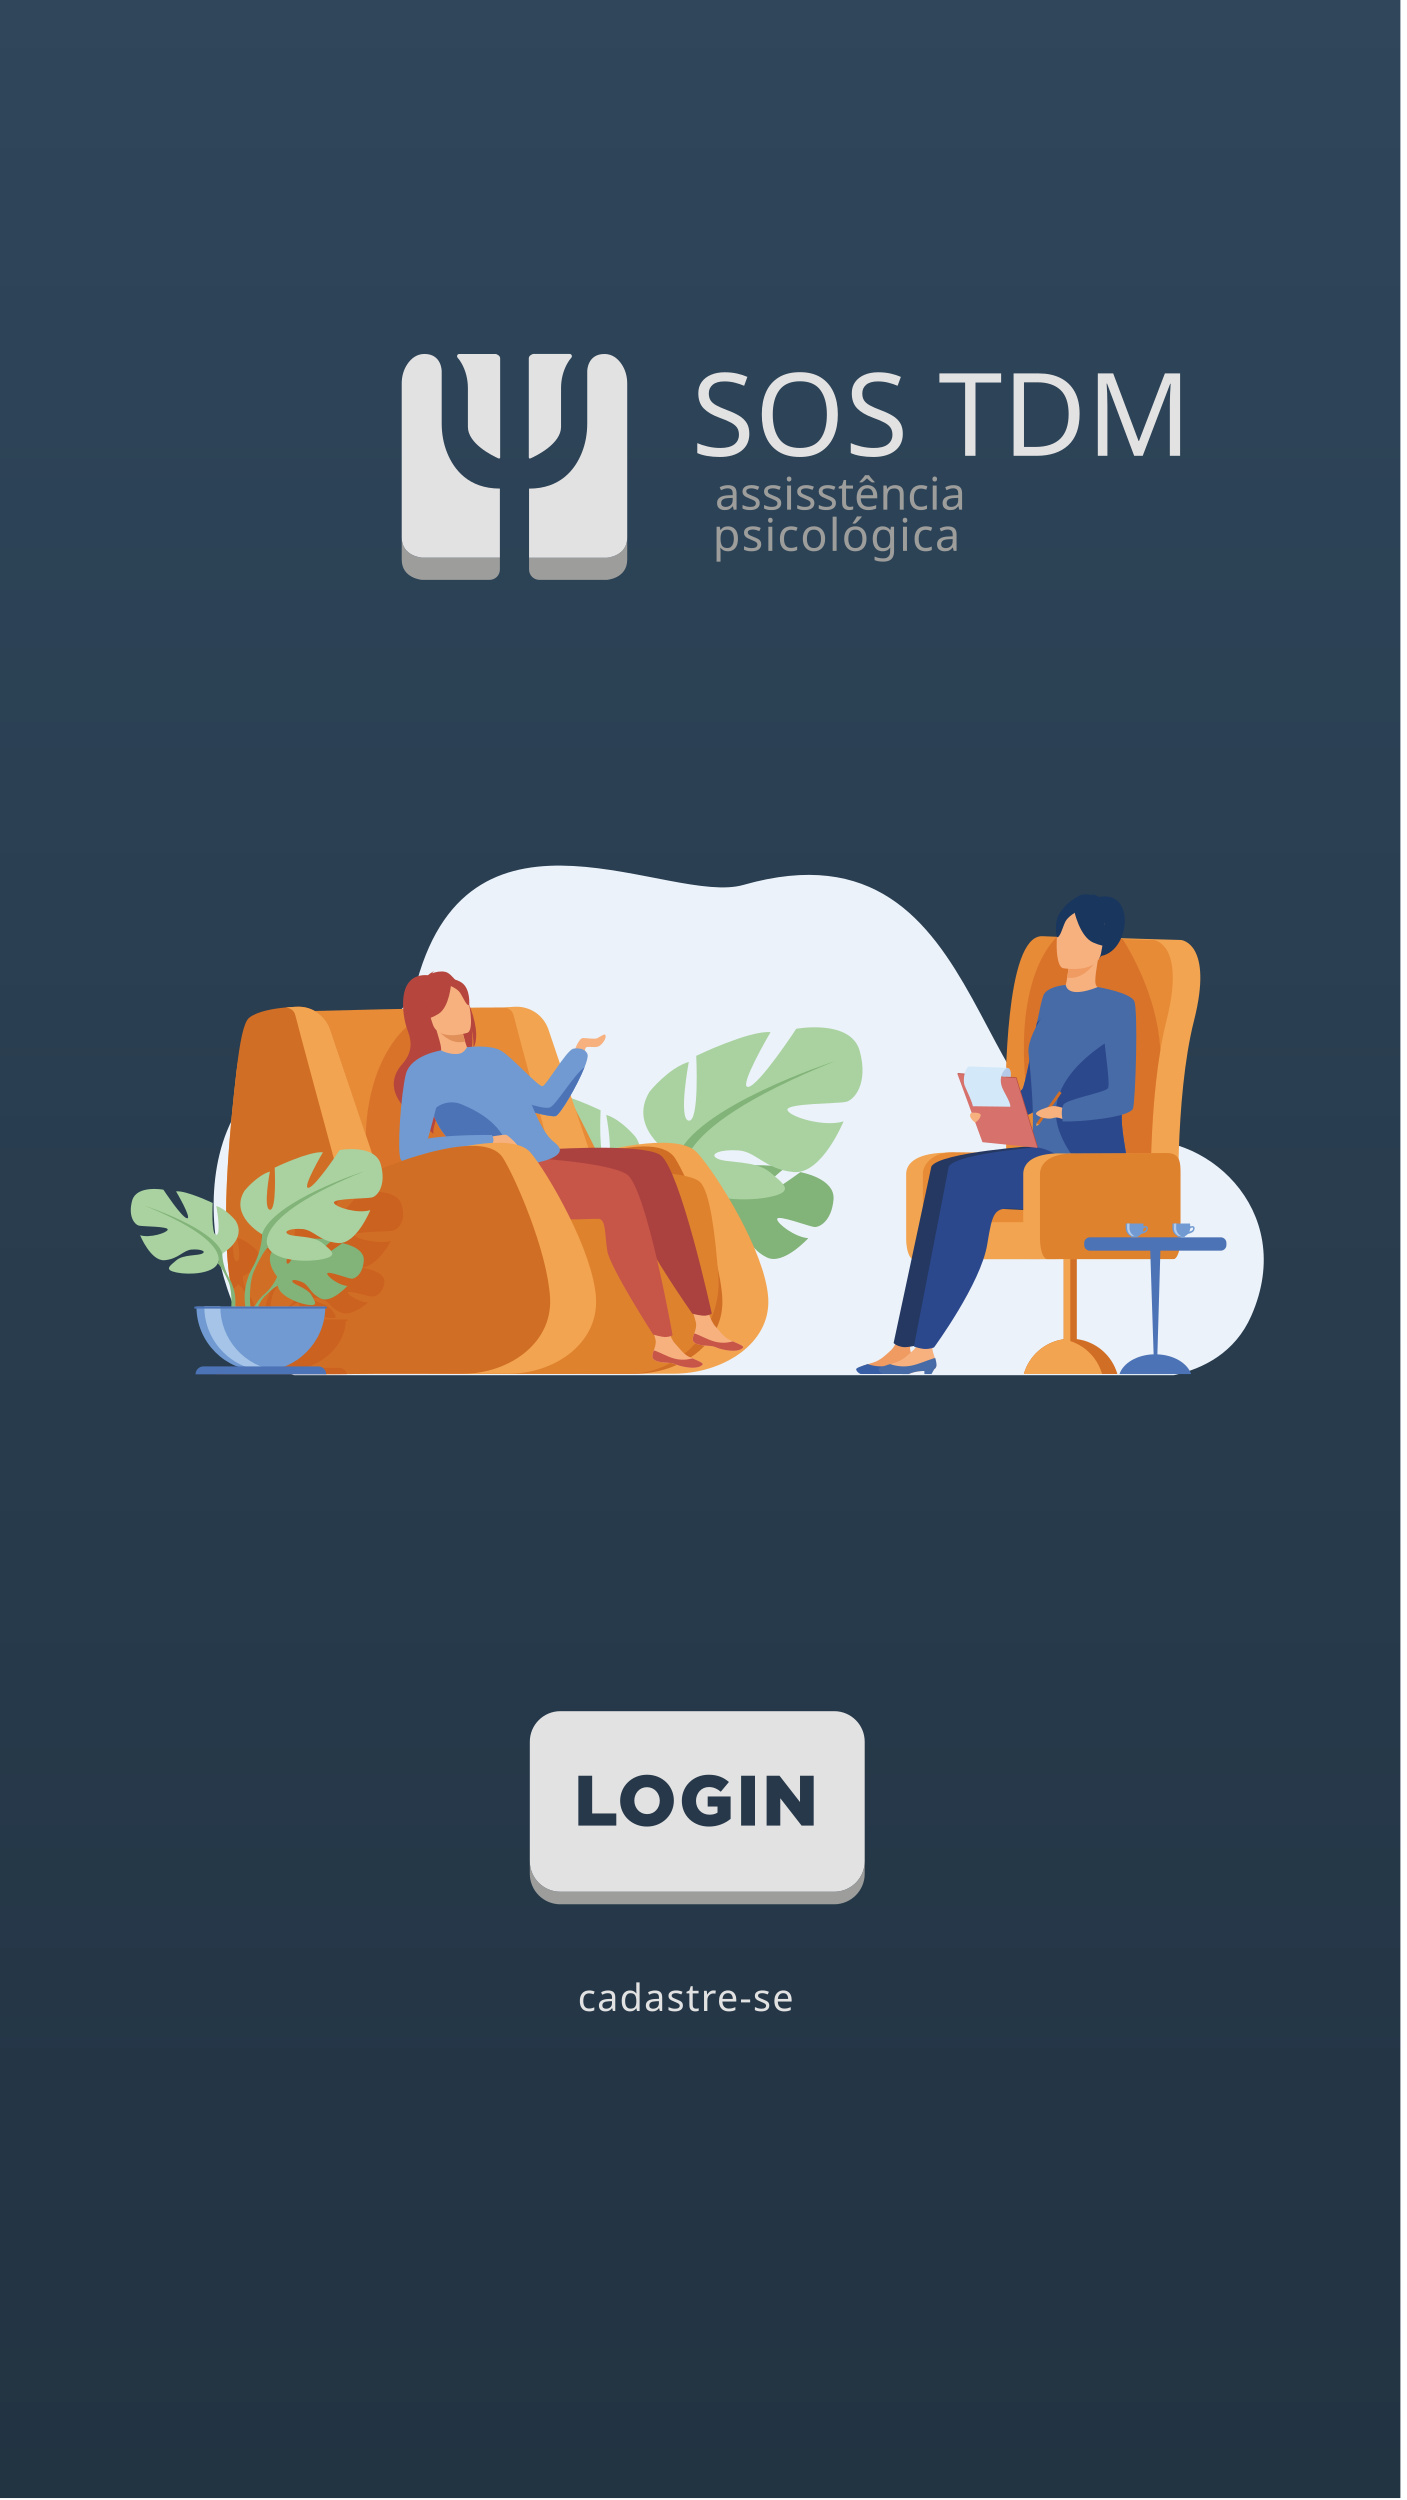
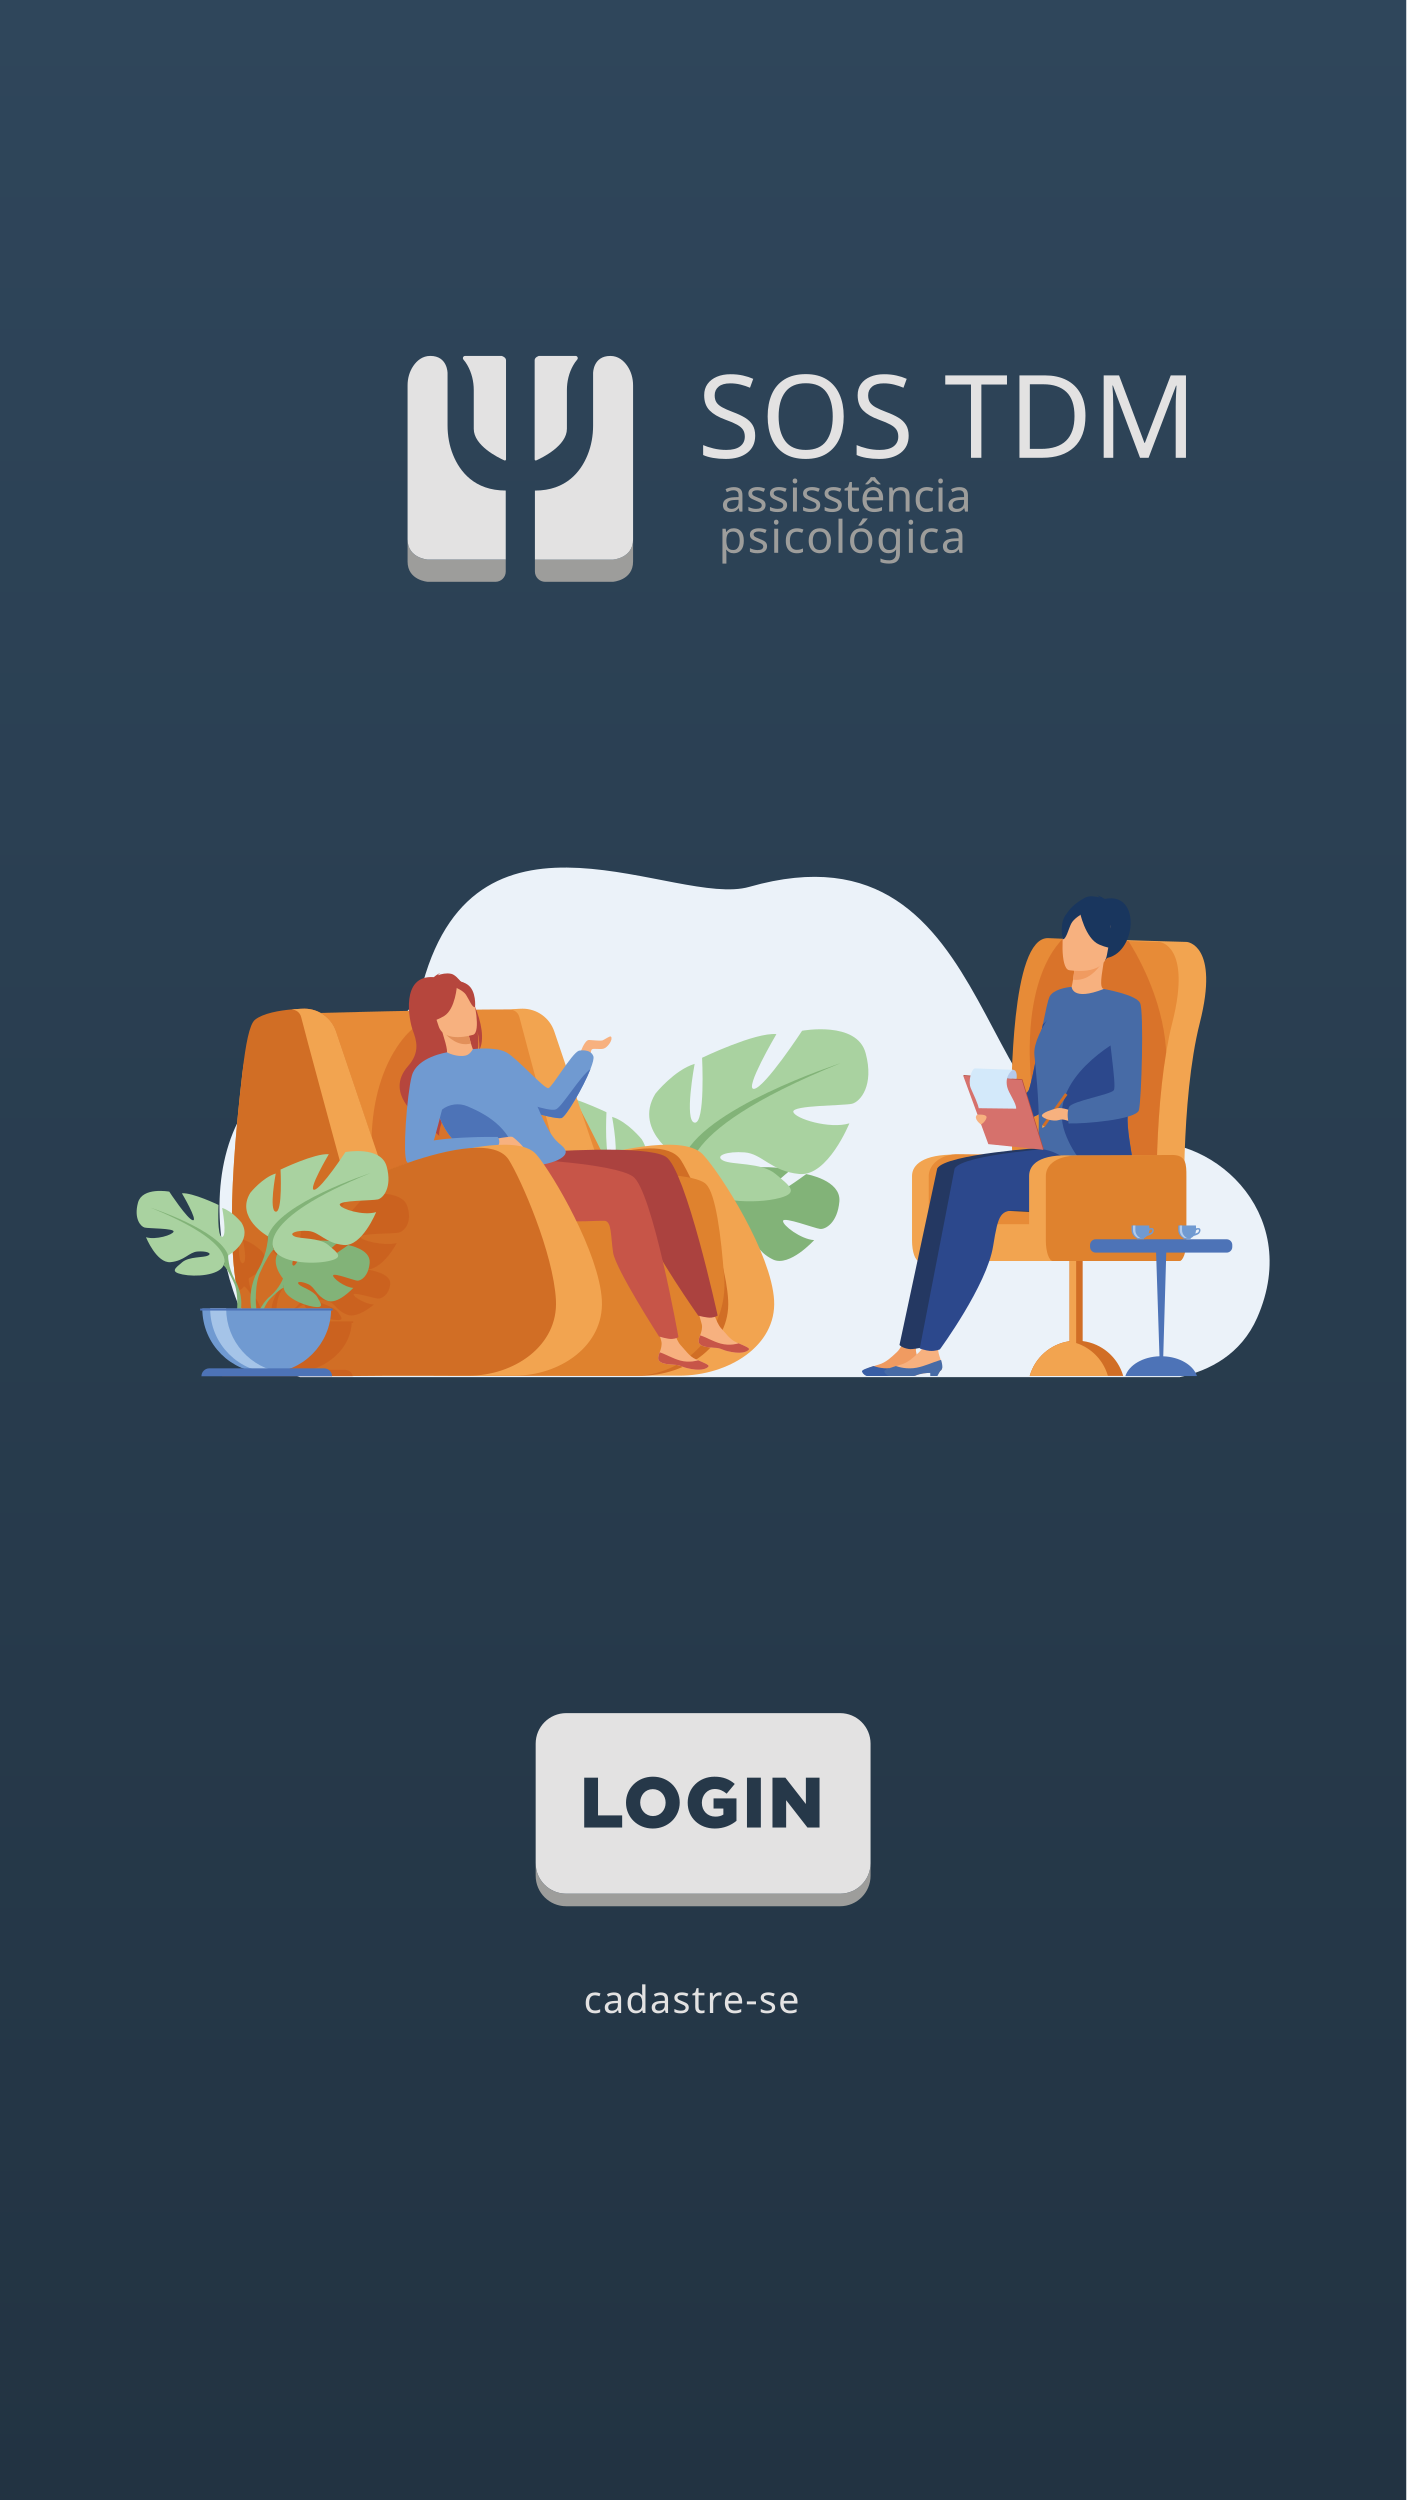
- <svg xmlns="http://www.w3.org/2000/svg" version="1.1" id="Camada_1" x="0px" y="0px" viewBox="4.5 1.5 1080 1920" style="enable-background:new 0 0 1080 1920;" xml:space="preserve" preserveAspectRatio="none">
+ <svg xmlns="http://www.w3.org/2000/svg" version="1.1" id="Camada_1" x="0px" y="0px" viewBox="0 0 1080 1920" style="enable-background:new 0 0 1080 1920;" xml:space="preserve">
  <style type="text/css">
	.st0{fill:url(#SVGID_1_);}
	.st1{fill:#9D9D9B;}
	.st2{fill:#E3E2E2;}
	.st3{font-family:'BebasNeue-Regular';}
	.st4{font-size:88.624px;}
	.st5{font-family:'Gotham-Thin';}
	.st6{font-size:34.529px;}
	.st7{letter-spacing:1;}
	.st8{fill:#EBF2F9;}
	.st9{fill:#82B378;}
	.st10{fill:#A9D2A0;}
	.st11{fill:#F2A450;}
	.st12{fill:#D16E25;}
	.st13{fill:#E78B37;}
	.st14{opacity:0.4;fill:#C45117;}
	.st15{fill:#DF822E;}
	.st16{fill:#B6463D;}
	.st17{fill:#F7B17F;}
	.st18{fill:#C75548;}
	.st19{fill:#AB423F;}
	.st20{fill:#709AD1;}
	.st21{fill:#4D73B7;}
	.st22{fill:#E2905A;}
	.st23{fill:#A5C4E8;}
	.st24{fill:#F09B61;}
	.st25{fill:#243862;}
	.st26{fill:#385EA5;}
	.st27{fill:#476BA6;}
	.st28{fill:#2C488C;}
	.st29{fill:#19365E;}
	.st30{fill:#B64D41;}
	.st31{fill:#D6716C;}
	.st32{fill:#B5C9E9;}
	.st33{fill:#D3E9FA;}
	.st34{fill:#B2CBEC;}
	.st35{fill:#293351;}
	.st36{font-family:'Gotham-Book';}
	.st37{font-size:28.947px;}
</style>
  <linearGradient id="SVGID_1_" gradientUnits="userSpaceOnUse" x1="540" y1="1920" x2="540" y2="-9.094947e-13">
    <stop offset="0" style="stop-color:#223342" />
    <stop offset="1" style="stop-color:#2F465B" />
  </linearGradient>
  <rect class="st0" width="1080" height="1920" />
  <g>
    <g>
      <path class="st1" d="M313.02,414.26c0,8.15,0,14.29,0,17.04c0,14.46,15.54,15.54,15.54,15.54h51.93c4.37,0,7.92-3.54,7.92-7.92    v-9.12h-59.85C328.56,429.8,313.02,428.72,313.02,414.26z" />
      <path class="st1" d="M470.66,429.8h-59.85v9.12c0,4.37,3.54,7.92,7.92,7.92h51.93c0,0,15.54-1.08,15.54-15.54    c0-2.74,0-8.89,0-17.04C486.2,428.72,470.66,429.8,470.66,429.8z" />
      <g>
        <path class="st2" d="M347.97,349.41c-2.92-7.17-4.25-14.89-4.25-22.63v-23.16v-17.04c0,0,0.1-13.24-13.24-13.24     c-6.11,0-10.29,3.67-13.02,7.64c-3.01,4.37-4.44,9.64-4.44,14.94v11.92c0,0,0,71.57,0,106.4c0,14.46,15.54,15.54,15.54,15.54     h59.85v-36.01v-17.04C364.23,376.75,353.08,361.98,347.97,349.41z" />
        <path class="st2" d="M385.32,273.35h-28.1c-1.51,0-2.26,1.78-1.24,2.9c1.07,1.18,2.05,2.62,2.93,4.16     c3.34,5.82,4.94,12.48,4.94,19.2v29.75c0,12.85,18.61,22.03,23.57,24.25c0.57,0.25,1.2-0.17,1.2-0.79v-76.17     C388.61,274.28,385.32,273.35,385.32,273.35z" />
        <path class="st2" d="M481.76,281c-2.73-3.97-6.91-7.64-13.02-7.64c-13.34,0-13.24,13.24-13.24,13.24v17.04v23.16     c0,7.74-1.33,15.46-4.25,22.63c-5.11,12.56-16.26,27.34-40.44,27.34v17.04v36.01h59.85c0,0,15.54-1.08,15.54-15.54     c0-34.84,0-106.4,0-106.4v-11.92C486.2,290.63,484.77,285.37,481.76,281z" />
        <path class="st2" d="M411.81,353.6c4.96-2.22,23.57-11.4,23.57-24.25v-29.75c0-6.71,1.59-13.37,4.94-19.2     c0.88-1.53,1.86-2.98,2.93-4.16c1.02-1.12,0.27-2.9-1.24-2.9h-28.1c0,0-3.29,0.93-3.29,3.29v76.17     C410.61,353.44,411.24,353.86,411.81,353.6z" />
      </g>
    </g>
    <text transform="matrix(1 0 0 1 535.4971 351.5764)" class="st2 st3 st4">SOS TDM</text>
    <text transform="matrix(1 0 0 1 553.6094 392.9147)">
      <tspan x="0" y="0" class="st1 st5 st6">assisstência</tspan>
      <tspan x="-1.71" y="31.65" class="st1 st5 st6 st7">psicológica</tspan>
    </text>
  </g>
  <g>
    <path class="st8" d="M965.49,1012.06c-12.36,28.09-36.42,40.49-59.43,45.58H230.33c-63.79-23.83-97.73-197.13-3.14-239.29   c51.83-23.1,87.54-27.11,97.62-63.52c42.38-153.11,194.34-57.62,250.58-73.7c200.01-57.17,170,222.95,294.63,197.55   C927.21,867.03,1001.79,929.57,965.49,1012.06z" />
    <g>
      <g>
        <path class="st9" d="M619.16,901.71c0,0-26.73,19.88-31.95,18.67c-5.21-1.21,19.54-21.46,19.54-21.46     c-9.31-4.48-38.27-1.67-38.27-1.67s-9.64,31.1-14.4,28.65c-4.76-2.45,9.94-27.1,9.94-27.1c-10.37-0.63-23.1,7.08-23.1,7.08     c-17.42,13.76,1.14,35.41,1.14,35.41s-3.57,10.71-14.57,20.45c0,0-15.71,11.62-16.8,32.38l2.85,0.26c0,0,4.52-19.34,12.73-28.48     c0.32-0.33,0.78-0.8,1.35-1.38c0,0,0,0,0,0c1.34-1.24,2.28-2.18,2.91-2.87c4.09-3.93,9.74-8.93,12.46-9.41     c0,0-0.14-0.5-0.12-1.37c0.04,0.44,0.08,0.89,0.12,1.37c0.93,10.95,22.17,20.5,35.23,22.47c13.06,1.97,9.02-3.4,4.52-11.37     c-4.5-7.96-18.74-11.52-21.99-15.19c-3.25-3.67,3.47-3.68,11.34-0.08c7.87,3.59,8.95,13.18,21.57,19.23     c12.63,6.05,31.62-14.9,31.62-14.9c-10.06-0.51-24.43-11.44-23.91-14.78c0.52-3.34,24.39,5.77,28.47,6.21     c4.08,0.44,13.37-4.64,14.8-21.08C646.1,906.3,619.16,901.71,619.16,901.71z" />
        <g>
          <path class="st10" d="M477.17,914.05c0,0,29.53-16.54,15.75-38.98c0,0-11.02-13.78-22.83-17.32c0,0,6.3,33.46,0,34.25      c-6.3,0.79-4.33-37.8-4.33-37.8s-31.1-14.96-43.31-13.78c0,0,19.29,32.68,12.99,31.89c-6.3-0.79-27.95-33.86-27.95-33.86      s-31.89-5.91-37.01,12.99c-5.12,18.9,3.15,28.35,7.87,29.53c4.72,1.18,35.04,0.79,34.25,4.72c-0.79,3.94-21.26,10.24-32.68,6.69      c0,0,12.6,31.1,29.13,29.53c16.54-1.57,21.65-11.81,31.89-12.6c10.24-0.79,17.72,1.97,12.6,4.72      c-5.12,2.76-22.44,0.9-30.71,7.93c-8.27,7.03-14.96,11.36,0.39,14.51c15.35,3.15,42.91,1.18,48.43-10.63      C477.17,914.05,477.17,914.05,477.17,914.05z" />
          <path class="st9" d="M485.05,942.79c-8.27-15.35-7.87-28.74-7.87-28.74c-9.45-29.92-92.13-56.69-92.13-56.69      c105.12,42.52,86.61,68.5,86.61,68.5c2.83,1.65,7.08,9.53,10.03,15.58c0.42,1.03,1.08,2.45,2.07,4.38v0      c0.4,0.87,0.72,1.59,0.94,2.09c5.41,13.54,2.55,36.93,2.55,36.93l3.28,0.88C497.8,962.16,485.05,942.79,485.05,942.79z" />
        </g>
        <g>
          <path class="st10" d="M524.15,891.25c0,0-38.92-21.8-20.76-51.38c0,0,14.53-18.16,30.1-22.83c0,0-8.3,44.11,0,45.15      c8.3,1.04,5.71-49.82,5.71-49.82s41-19.72,57.09-18.16c0,0-25.43,43.07-17.13,42.04c8.3-1.04,36.85-44.63,36.85-44.63      s42.04-7.78,48.78,17.13c6.75,24.91-4.15,37.37-10.38,38.92c-6.23,1.56-46.19,1.04-45.15,6.23c1.04,5.19,28.02,13.49,43.07,8.82      c0,0-16.61,41-38.4,38.92c-21.8-2.08-28.54-15.57-42.04-16.61c-13.49-1.04-23.35,2.59-16.61,6.23      c6.75,3.63,29.58,1.19,40.48,10.46c10.9,9.27,19.72,14.97-0.52,19.13c-20.24,4.15-56.57,1.56-63.83-14.01      C524.15,891.25,524.15,891.25,524.15,891.25z" />
          <path class="st9" d="M645.59,816.52c0,0-108.98,35.29-121.44,74.73c0,0,0.52,17.65-10.38,37.89c0,0-16.81,25.52-7.23,56.59      l4.32-1.16c0,0-3.78-30.83,3.35-48.68c0.29-0.66,0.71-1.6,1.24-2.75c1.3-2.55,2.18-4.42,2.73-5.78      c3.89-7.97,9.48-18.36,13.22-20.53C531.42,906.82,507.02,872.57,645.59,816.52z" />
        </g>
      </g>
      <path class="st11" d="M459.27,887.58c0,0,64.42-18.4,80.6-0.89c14.17,15.34,52.61,76.04,54.64,111.97    c1.97,34.91-34.99,57.87-73,57.87h-67.52L459.27,887.58z" />
      <path class="st12" d="M414.68,905.47c0,0,91.08-41.37,108.33-14.35c9.16,14.35,34.37,71.6,36.23,107.53    c1.81,34.91-32.18,57.87-67.13,57.87h-62.09L414.68,905.47z" />
      <path class="st13" d="M235.1,778.19c0,0,113.29-3.07,156.53-2.97c22.25,0.05,21.7,16.89,32.39,36.4    c21.41,39.08,56.95,106.3,54.13,116.8c-4.03,14.95-155.68,25.31-166.42,21.85C300.99,946.82,235.1,778.19,235.1,778.19z" />
      <path class="st14" d="M323.81,808.47c0,0,1.53-22.24-3.83-20.32c-5.37,1.92-39.49,32.97-34.12,106.2l15.72,13.42l120-19.94    L323.81,808.47z" />
      <path class="st11" d="M476.35,898.6l-40.42,19.97c0,0-34.63-127.34-36.93-137.05c-1.02-4.33-4.18-5.89-7.36-6.3    c5.6-0.51,9.68-0.55,9.68-0.55c11.03,0,20.83,7.02,24.36,17.46c7.72,22.77,21.93,64.76,36.33,107.52    c3.76-1.51,8.25-3.24,13.19-5.01L476.35,898.6z" />
      <path class="st15" d="M395.45,905.49c0,0,130.61-11.57,146.72,3.86c7.48,7.16,11.67,39.58,14.03,72.27    c2.93,40.77-30.11,75.66-70.75,75.07l-141.6,0.06L395.45,905.49z" />
      <g>
        <path class="st16" d="M346.57,747.9c-3.74-0.84-7.62,0.13-10.24,1.1c0.47-0.92,1.75-1.59,1.75-1.59     c-1.73,0.26-4.93,3.03-4.93,3.03c-25.76-1.84-19.02,33.19-16.12,40.93c2.89,7.74,5.72,16.79-3.63,27.37     c-18.39,20.82,8.13,39.28,8.13,39.28c0.21,0.05,15.93,14.45,15.93,14.45c-2.53-6.19,16.6-48.79,28.86-63.54     c2.05-6.64,0.42-16.75,0.28-17.54c1.71,7.89,1.71,12.61,1.27,15.41C377.19,790.88,356.48,750.12,346.57,747.9z" />
        <path class="st17" d="M445.34,809.05c0.38-0.58,3.64-10.54,7.09-10.35c3.45,0.19,8.82,0.77,10.16,0.38     c1.34-0.38,5.84-3.78,6.61-2.97c1.92,2.01-2.4,8.24-5.46,9.2c-3.07,0.96-8.05-0.48-9.2,0.67c-1.15,1.15-0.96,5.27-0.96,5.27     L445.34,809.05z" />
        <g>
          <path class="st17" d="M536.57,1029.67c-0.38,4.07,5.29,5.06,11.85,5.38c6.56,0.33,4.58,1.67,13.56,3.3      c8.99,1.63,12.59-0.83,13.24-2.05c0.58-1.08-3.6-2.76-8.05-4.67c-0.56-0.24-1.12-0.48-1.68-0.73c-5.01-2.2-7.82-6.7-11.73-10.87      c-3.7-3.95-7.22-16.59-7.22-16.59l-12.21-2.61c0,0,3.43,11.37,4.62,16.23c0.7,2.86-0.33,6.05-1.25,8.48      C537.2,1026.89,536.7,1028.24,536.57,1029.67z" />
          <path class="st18" d="M548.42,1035.06c6.56,0.33,4.58,1.67,13.56,3.3c8.99,1.63,12.59-0.83,13.24-2.05      c0.58-1.08-3.6-2.76-8.05-4.67l-0.07,0.08c0,0-6.32,2.15-13.61,0.16c-5.95-1.61-11.69-5.17-15.79-6.31      c-0.49,1.32-0.99,2.68-1.12,4.11C536.2,1033.74,541.86,1034.73,548.42,1035.06z" />
        </g>
        <path class="st19" d="M414.95,884.85c0,0,81.16-6.11,96.43,3.53c15.28,9.64,39.78,121.96,39.78,121.96s-1.51,1.21-4.89,1.58     c-3.14,0.34-10.06-1.51-10.06-1.51s-35.22-50.25-37.7-62.91c-2.48-12.66-1.88-23.96-7.52-24.26c-5.65-0.3-76.06,8.56-86.71-10.2     c-10.65-18.76-1.85-37.34-1.85-37.34L414.95,884.85z" />
        <path class="st20" d="M453.44,821.1c-5.52,13.97-18.84,36.74-22.29,37.6c-2.9,0.72-17.09-2.51-28.62-6.45     c-6.75-2.3-12.58-4.85-14.7-6.97c-5.75-5.75-24.68-39.54-24.68-39.54s17.78-2.25,26.21,2.73c8.43,4.98,28.75,27.99,31.82,27.22     c3.07-0.77,17.64-26.45,23.39-28.75c0,0,8.82-1.92,11.12,4.22C456.27,812.7,455.29,816.4,453.44,821.1z" />
        <g>
          <path class="st17" d="M505.52,1042.71c-0.38,4.07,5.29,5.06,11.85,5.38c6.56,0.33,4.58,1.67,13.56,3.3      c8.99,1.63,12.59-0.83,13.24-2.05c0.58-1.08-3.6-2.76-8.05-4.67c-0.56-0.24-1.12-0.48-1.68-0.73c-5.01-2.2-7.82-6.7-11.73-10.87      c-3.7-3.95-7.22-16.59-7.22-16.59l-12.21-2.61c0,0,3.43,11.37,4.62,16.23c0.7,2.86-0.33,6.05-1.25,8.48      C506.15,1039.92,505.65,1041.28,505.52,1042.71z" />
          <path class="st18" d="M517.36,1048.09c6.56,0.33,4.58,1.67,13.56,3.3c8.99,1.63,12.59-0.83,13.24-2.05      c0.58-1.08-3.6-2.76-8.05-4.67l-0.07,0.08c0,0-6.32,2.15-13.61,0.16c-5.95-1.61-11.69-5.17-15.79-6.32      c-0.49,1.32-0.99,2.68-1.12,4.11C505.14,1046.78,510.8,1047.77,517.36,1048.09z" />
        </g>
        <path class="st21" d="M453.44,821.1c-5.52,13.97-18.84,36.74-22.29,37.6c-2.9,0.72-17.09-2.51-28.62-6.45     c-4.77-4.07-7.7-7.59-8.18-8.31c0.38,0.14,27.25,10.33,32.58,8.05C431.77,849.92,445.44,826.59,453.44,821.1z" />
        <path class="st17" d="M365.55,809.72c0.09,0.01-6.21,6.18-12.3,6.36c-5.73,0.17-11.29-5.63-11.22-5.67     c2.11-1.13,1.81-4.41-2.28-17.63l1.07-0.11l18.07-1.83c0,0,1.25,5.48,2.78,10.54C362.95,805.62,364.44,809.56,365.55,809.72z" />
        <path class="st22" d="M358.89,790.84c0,0,1.25,5.48,2.78,10.54c-9.62,2.64-17.31-4.52-20.85-8.71L358.89,790.84z" />
        <path class="st18" d="M399.06,889.88c0,0,72.09,3.41,86.99,13.64c14.89,10.23,35,123.41,35,123.41s-1.56,1.15-4.95,1.39     c-3.15,0.22-9.99-1.9-9.99-1.9s-33.23-51.59-35.22-64.33c-1.99-12.75-0.94-24.01-6.57-24.53c-5.63-0.52-76.33,5.59-86.25-13.57     C368.16,904.82,399.06,889.88,399.06,889.88z" />
        <path class="st16" d="M338.49,791.35c0,0-7.41-6.37-10.67-12.75c-2.33-4.56-5.33-23.17,13.41-26.08c0,0,5.37-1.08,11.28,0.74     c4.7,1.44,12.06,5.41,10.53,22.92l-0.03,5.77L338.49,791.35z" />
        <path class="st20" d="M399.46,896.01c-0.63,0-1.52-0.04-2.56-0.12c-4.21-0.32-10.93-1.22-13.28-1.92     c-19.84-5.93-38.89-13.24-47.01-38.92c-0.98-3.11-1.8-6.48-2.45-10.15l3.09-11.79l6.03-24.89c0,0,7.42,3.97,14.32,2.44     c3.53-0.79,5.54-4.9,5.54-4.9s37.33,14.61,49.99,44.9c12.65,30.29,17,25.69,20.83,32.2C437.8,889.37,420.8,895.89,399.46,896.01z     " />
        <path class="st17" d="M363.53,794.65c0,0-22.44,7.26-26.75-6.79c-4.31-14.05-10.1-22.57,4.04-27.8     c14.15-5.23,18.59-0.73,21.17,3.61C364.57,768.01,369.26,792.4,363.53,794.65z" />
        <path class="st16" d="M350.99,756.58c0,0-1.14,18.37-9.88,23.7c-8.73,5.33-13.62,4.05-13.62,4.05s5.51-8,3.94-18.54     C331.43,765.79,343.94,750.16,350.99,756.58z" />
        <path class="st16" d="M349.87,758.39c0,0,5.74,2.27,7.95,5.51c2.22,3.23,4.97,10.45,7.04,9.54c0,0,1.23-12.63-5.93-17.37     C351.34,751.04,349.87,758.39,349.87,758.39z" />
        <path class="st21" d="M396.89,895.89c-4.21-0.32-10.93-1.22-13.28-1.92c-19.84-5.93-38.89-13.24-47.01-38.92     c-0.03-0.19-0.07-0.38-0.1-0.57l2.75-2.17c5.63-4.43,13.22-5.44,19.82-2.66C374.74,856.27,396.27,868.27,396.89,895.89z" />
        <path class="st20" d="M343.29,808.21c0,0-23.19,3.48-27.02,18.03c-3.83,14.55-7.24,62.09-3.79,65.84     c3.45,3.76,13.76-0.6,16.06-2.48c2.3-1.88,14.19-50.22,14.19-50.22S348.53,817.54,343.29,808.21z" />
        <path class="st17" d="M378.59,875.02c0,0,13.34-2.58,14.84-1.94c1.51,0.65,9.9,8.17,9.03,9.68c-0.86,1.51-4.3,2.58-8.17,1.29     c-3.87-1.29-12.26-1.94-13.77-3.87C379.02,878.25,378.59,875.02,378.59,875.02z" />
        <path class="st20" d="M382.17,873.16c0,0-52.06-0.86-64.53,7.31c0,0-7.31,7.53-5.16,11.62c2.15,4.09,8.82,3.44,11.83,3.23     c3.01-0.22,55.71-12.26,55.71-12.26S386.04,878.53,382.17,873.16z" />
      </g>
      <path class="st11" d="M337.86,887.58c0,0,59.24-18.4,74.12-0.89c13.04,15.34,48.38,76.04,50.25,111.97    c1.81,34.91-32.18,57.87-67.13,57.87h-62.09L337.86,887.58z" />
      <path class="st11" d="M426.96,998.65c-1.86-35.93-27.07-93.18-36.23-107.53c-13.36-20.94-71.03-0.83-96.34,9.3    c-14.4-42.77-28.61-84.75-36.32-107.52c-3.54-10.44-13.34-17.46-24.36-17.46c0,0-41.16-6.08-47.53,48.76    c-20.39,175.54-4.01,232.15,69.14,232.58c9.17,0.05,27.1-0.11,42.43-0.28l0,0.03h62.09    C394.78,1056.52,428.77,1033.57,426.96,998.65z" />
      <path class="st12" d="M426.96,998.54c-1.86-36.04-27.07-93.45-36.23-107.84c-11.38-17.88-54.85-5.92-83.14,4.29    c-4.95,1.78-9.43,3.52-13.19,5.03c-14.4-42.89-28.61-85-36.33-107.84c-3.54-10.47-13.34-17.51-24.36-17.51    c0,0-4.08,0.04-9.68,0.55c0,0,0,0-0.01,0c-9.02,0.82-22,2.88-28.22,7.98c-4.22,3.46-7.12,18.64-9.63,40.37    c-5.95,51.33-8.76,92.52-7.96,125.13c0.41,16.73,1.77,31.19,4.16,43.61c1.67,8.7,3.83,16.4,6.53,23.16    c11.67,29.34,33.19,41.16,66.41,41.36c3.86,0.02,9.27,0.01,15.39-0.03c8.42-0.05,18.16-0.15,27.03-0.25l0,0.03h62.09    C394.78,1056.58,428.77,1033.55,426.96,998.54z" />
      <path class="st11" d="M293.71,897.62c-9.34,3.67-19.7,7.73-28.08,11.02c-8.19-30.14-32.34-119.08-34.24-127.13    c-1.02-4.33-4.18-5.89-7.36-6.29c5.6-0.51,9.68-0.55,9.68-0.55c11.02,0,20.82,7.03,24.36,17.46    C265.66,814.54,279.55,855.56,293.71,897.62z" />
      <path class="st14" d="M312.78,926.21c-4.38-13.12-31.66-9.02-31.66-9.02s-18.52,22.96-23.91,23.51    c-5.39,0.55,11.11-22.14,11.11-22.14c-10.44-0.82-37.05,9.57-37.05,9.57s1.69,26.79-3.7,26.25c-5.39-0.55,0-23.78,0-23.78    c-10.1,2.46-19.53,12.03-19.53,12.03c-11.79,15.58,13.47,27.06,13.47,27.06s0.34,9.29-6.74,19.95c0,0-8.89,10.96-6.04,25.13h-7.82    c1.5-10.2-4.78-17.94-4.78-17.94c-5.36-8.09-5.11-15.14-5.11-15.14s19.16-8.71,10.22-20.53c0,0-7.15-7.26-14.82-9.12    c0,0,4.09,17.62,0,18.04c-4.09,0.41-2.81-19.91-2.81-19.91s-2.19-0.86-5.41-1.98c0.41,16.68,1.77,31.1,4.16,43.49    c2.37-0.95,4.19-2.19,5.09-3.76c0.15-0.27,0.3-0.53,0.44-0.78c-0.21,0.51-0.44,0.78-0.44,0.78c1.84,0.87,4.59,5.02,6.51,8.2    c0.27,0.54,0.71,1.29,1.34,2.3c0.26,0.46,0.47,0.84,0.61,1.11c2.21,4.48,2.29,11.01,2.05,15.24h-28.41v1.23h1.65    c0.61,16.34,13.23,30.21,30.93,36.02h-25.53c-3.37,0-6.11,2.22-6.11,4.96h100.32c0-0.34-0.04-0.67-0.12-1    c-0.57-2.26-3.03-3.96-5.98-3.96h-25.53c17.7-5.8,30.32-19.68,30.93-36.02h1.15v-1.23h-52.73c1.22-2.17,2.71-4.29,4.45-5.84    c0.2-0.17,0.47-0.39,0.8-0.66c0.86-0.65,1.46-1.13,1.87-1.5c2.65-2.07,6.33-4.71,8.09-4.96c0,0-0.09-0.26-0.07-0.72    c0.02,0.23,0.05,0.47,0.07,0.72c0.61,5.76,14.38,10.8,22.86,11.83c8.48,1.04,5.86-1.79,2.94-5.99c-2.92-4.19-12.16-6.07-14.27-8    c-2.11-1.93,2.25-1.94,7.36-0.04c5.11,1.89,5.8,6.94,14,10.12c8.19,3.19,20.52-7.85,20.52-7.85c-6.53-0.27-15.85-6.03-15.52-7.79    c0.34-1.76,15.83,3.04,18.48,3.27c2.65,0.23,8.67-2.44,9.6-11.1c0.94-8.66-16.55-11.07-16.55-11.07s-4.03,2.43-8.59,4.88    c-0.9-0.95-2.36-1.99-4.06-3.16c1.5-1.08,2.86-2.01,3.7-2.58c1.68,0.37,3.52,0.66,5.57,0.82c14.14,1.09,24.92-20.5,24.92-20.5    c-9.76,2.46-27.28-1.91-27.95-4.65c-0.67-2.73,25.26-2.46,29.3-3.28C310.09,945.9,317.16,939.34,312.78,926.21z M226.23,977.88    c-0.03-0.04-0.32-0.39-0.59-1.02C225.83,977.18,226.02,977.52,226.23,977.88z M223.69,1006.81c0,0-4.64,2.79-7.87,7.96h-3.35    c-0.41-5.43-0.58-15.12,2.61-21.58c0.19-0.35,0.46-0.84,0.81-1.45c0.42-0.67,0.77-1.25,1.07-1.76c0.29-0.5,0.52-0.93,0.7-1.28    c2.52-4.2,6.16-9.67,8.58-10.82c0.6,1.04,1.51,1.98,2.66,2.81c-4.6,6.96,4.26,15.35,4.26,15.35S230.83,1001.68,223.69,1006.81z     M260.89,972.39c-7.24-1.62-15.98-1.32-19.17-2.71c-4.38-1.92,2.02-3.83,10.78-3.28c5.89,0.37,9.8,3.7,16.04,6.18    C266.11,972.41,263.43,972.37,260.89,972.39z" />
      <g>
        <g>
          <path class="st9" d="M217.33,981.9c0,0-12.05-14.05-0.74-22.98c0,0,8.26-5,14.99-4.59c0,0-9.54,16-6.45,17.59      c3.09,1.59,9.34-18.59,9.34-18.59s18.79-1.82,24.83,1.08c0,0-16.06,13.14-12.68,13.93c3.38,0.78,20.73-12.12,20.73-12.12      s17.49,2.98,16.55,13.64c-0.93,10.67-6.96,13.96-9.61,13.68c-2.65-0.28-18.14-6.2-18.48-4.03c-0.34,2.17,8.99,9.26,15.52,9.59      c0,0-12.33,13.6-20.52,9.67c-8.19-3.92-8.89-10.14-14-12.48c-5.11-2.33-9.47-2.33-7.36,0.05c2.11,2.38,11.35,4.69,14.27,9.86      c2.92,5.17,5.54,8.65-2.94,7.38c-8.48-1.28-22.26-7.48-22.86-14.58C217.33,981.9,217.33,981.9,217.33,981.9z" />
          <path class="st9" d="M275.31,970.15c0,0-47.49-1.83-57.98,11.75c0,0-2.32,6.95-9.46,13.27c0,0-10.19,7.54-10.9,21.01l1.85,0.17      c0,0,2.93-12.55,8.26-18.48c0.21-0.21,0.51-0.52,0.88-0.9c0.86-0.8,1.47-1.4,1.88-1.85c2.65-2.55,6.33-5.8,8.09-6.12      C217.94,989.01,213.33,972.18,275.31,970.15z" />
        </g>
        <g>
          <path class="st10" d="M175.22,964.23c0,0,19.16-10.73,10.22-25.29c0,0-7.15-8.94-14.82-11.24c0,0,4.09,21.72,0,22.23      c-4.09,0.51-2.81-24.53-2.81-24.53s-20.18-9.71-28.1-8.94c0,0,12.52,21.2,8.43,20.69c-4.09-0.51-18.14-21.97-18.14-21.97      s-20.69-3.83-24.02,8.43c-3.32,12.26,2.04,18.39,5.11,19.16c3.07,0.77,22.74,0.51,22.23,3.07c-0.51,2.55-13.8,6.64-21.21,4.34      c0,0,8.18,20.18,18.91,19.16c10.73-1.02,14.05-7.66,20.69-8.18c6.64-0.51,11.5,1.28,8.18,3.07c-3.32,1.79-14.56,0.59-19.93,5.15      c-5.37,4.56-9.71,7.37,0.26,9.42c9.96,2.04,27.85,0.77,31.42-6.9C175.22,964.23,175.22,964.23,175.22,964.23z" />
          <path class="st9" d="M180.33,982.88c-5.37-9.96-5.11-18.65-5.11-18.65c-6.13-19.42-59.78-36.79-59.78-36.79      c68.21,27.59,56.21,44.45,56.21,44.45c1.84,1.07,4.59,6.19,6.51,10.11c0.27,0.67,0.7,1.59,1.34,2.85l0,0      c0.26,0.57,0.47,1.03,0.61,1.35c3.51,8.79,1.65,23.96,1.65,23.96l2.13,0.57C188.6,995.45,180.33,982.88,180.33,982.88z" />
        </g>
        <g>
          <path class="st10" d="M205.7,949.43c0,0-25.26-14.14-13.47-33.34c0,0,9.43-11.79,19.53-14.82c0,0-5.39,28.63,0,29.3      c5.39,0.67,3.7-32.33,3.7-32.33s26.61-12.8,37.05-11.79c0,0-16.5,27.95-11.11,27.28c5.39-0.67,23.91-28.96,23.91-28.96      s27.28-5.05,31.66,11.11c4.38,16.16-2.69,24.25-6.74,25.26c-4.04,1.01-29.97,0.67-29.3,4.04c0.67,3.37,18.19,8.76,27.95,5.72      c0,0-10.78,26.61-24.92,25.26c-14.14-1.35-18.52-10.1-27.28-10.78s-15.15,1.68-10.78,4.04c4.38,2.36,19.2,0.77,26.27,6.78      c7.07,6.01,12.8,9.72-0.34,12.41c-13.13,2.69-36.71,1.01-41.42-9.09C205.7,949.43,205.7,949.43,205.7,949.43z" />
          <path class="st9" d="M284.51,900.94c0,0-70.72,22.9-78.8,48.5c0,0,0.34,11.45-6.74,24.58c0,0-10.91,16.56-4.69,36.72l2.81-0.75      c0,0-2.45-20,2.18-31.59c0.19-0.43,0.46-1.04,0.81-1.79c0.84-1.65,1.41-2.87,1.77-3.75c2.52-5.17,6.15-11.91,8.58-13.33      C210.42,959.54,194.59,937.31,284.51,900.94z" />
        </g>
        <path class="st20" d="M155.37,1004.98c0,27.33,22.15,49.48,49.48,49.48c27.32,0,49.48-22.15,49.48-49.48H155.37z" />
        <path class="st23" d="M217.03,1054.08c-2.01,0.25-4.06,0.38-6.15,0.38c-27.32,0-49.47-22.15-49.47-49.48h12.29     C173.7,1030.23,192.6,1051.05,217.03,1054.08z" />
        <path class="st21" d="M248.91,1050.87H160.8c-3.37,0-6.1,2.73-6.1,6.1h100.32C255.01,1053.61,252.28,1050.87,248.91,1050.87z" />
        <rect x="153.75" y="1004.98" class="st21" width="101.7" height="1.52" />
      </g>
    </g>
    <g>
      <path class="st11" d="M808.39,903.21v49.51c0,8.7-2.46,15.74-5.5,15.74h-96.96c-3.04,0-5.5-7.04-5.5-15.74v-49.51    c0-8.7,8.57-16.76,33.7-16.48l68.75,0.74C805.93,887.47,808.39,894.51,808.39,903.21z" />
      <path class="st13" d="M821.23,903.21v49.51c0,8.7-2.46,15.74-5.5,15.74h-96.96c-3.04,0-5.5-7.04-5.5-15.74v-49.51    c0-8.7,9.13-17.03,23.09-16.76l79.36,1.02C818.77,887.47,821.23,894.51,821.23,903.21z" />
      <path class="st11" d="M797.32,843.83c1.32-2.92-0.66-124.8,29.06-123.34c29.72,1.46,85.19,2.92,85.19,2.92s25.09,2.19,9.91,62.03    c-15.19,59.84-11.89,154.72-11.89,154.72H799.97L797.32,843.83z" />
      <path class="st13" d="M900.33,785.45c-1.83,7.15-3.35,14.79-4.69,22.7c-5.36,32.04-7.02,68.54-7.42,95.04    c-0.31,21.89,0.22,36.95,0.22,36.95h-109.6l-2.64-96.33c1.3-2.9-0.67-124.8,29.04-123.32c15.19,0.76,37.13,1.47,54.91,2.06    c2.23,0.04,4.42,0.13,6.52,0.18c13.76,0.4,23.77,0.67,23.77,0.67S915.52,725.58,900.33,785.45z" />
      <path class="st12" d="M831.49,1029.93v-64.29c0-2.73-2.28-5-5-5h-0.04c-0.89,0-1.74,0.27-2.46,0.71    c-1.52,0.85-2.55,2.46-2.55,4.29v64.38c-0.19,0.03-0.39,0.06-0.58,0.1c-14.39,2.23-26.09,12.78-30.03,26.59h71.8    C858.59,1042.55,846.42,1031.84,831.49,1029.93z" />
      <path class="st14" d="M895.55,806.23c-2.68-41.11-24.17-76.27-28.86-83.51l-47.09-4.66c0,0-36.3,24.02-27.37,116.45    c4.61,47.66,24.26,16.45,42.22-24.98l-3.68,89.76c0,0,43.83,2.99,57.46,3.89c0.4-26.5,2.06-63,7.42-95.04    C895.64,807.52,895.59,806.85,895.55,806.23z" />
      <path class="st11" d="M823.98,961.35c-1.52,0.85-2.55,2.46-2.55,4.29v78.77c0,1.88,1.03,3.48,2.55,4.29    c1.47-0.85,2.5-2.46,2.5-4.29v-78.77C826.48,963.81,825.45,962.2,823.98,961.35z" />
      <path class="st11" d="M820.85,1030.12c-14.39,2.23-26.09,12.78-30.03,26.59h60.05C846.95,1042.9,835.28,1032.35,820.85,1030.12z" />
      <path class="st11" d="M911.15,945.67l-2.48,14.23c0,3.04,0.02,8.56-3.02,8.56H734.97c-3.04,0-5.5-2.46-5.5-5.5v-17.29    c0-3.04,2.46-5.5,5.5-5.5h170.68C908.7,940.17,911.15,942.63,911.15,945.67z" />
      <g>
        <path class="st24" d="M705.84,1046.35c0.31,1.52,0.63,3.08,0.54,4.69c-0.22,0.89-0.8,1.56-1.65,2.1l-0.8,1.52     c-0.85,0.4-2.9,0.71-5.54,0.98l-0.04-1.25c-0.36,0-0.72,0-1.07,0.04v-0.04c-3.13,0.04-7.02,0.31-11.75,2.19     c-0.04,0-0.09,0.04-0.13,0.04c-0.85,0.04-1.7,0.09-2.46,0.13h-11.53c-5.54-0.8-7.73-3.04-8.13-4.16c0-0.31,4.16-2.37,7.6-3.35     c0.04,0,0.13-0.04,0.27-0.04c0.49-0.18,1.43-0.54,1.65-0.58c0.63-0.22,1.34-0.4,1.97-0.58c5.76-1.7,9.65-5.54,14.21-9.79     c5.23-4.87,12.33-26.59,11.39-26.99l11.75,1.52c0,0-9.43,18.86-8.67,24.71c0.31,2.59,1.25,4.78,1.88,7.02     c0.05,0.09,0.05,0.22,0.09,0.31c0.13,0.31,0.22,0.62,0.31,0.94C705.75,1045.99,705.8,1046.17,705.84,1046.35z" />
        <path class="st25" d="M853.72,883.28l-50.54-2.07c0,0-76.87,4.96-83.39,16.14l-28.99,135.58c0,0,1.61,2.16,7.05,3.1     c2.88,0.49,9.15-0.93,9.15-0.93s37.54-48,42.36-78.14c4.03-25.19,5.63-27.82,19.43-27.29c13.81,0.52,56.18,3.86,76.31-0.04     C865.24,925.72,853.72,883.28,853.72,883.28z" />
        <g>
          <path class="st26" d="M706.6,1049.79c0,0.45-0.04,0.89-0.22,1.25c-0.22,0.89-0.8,1.56-1.65,2.1c-0.09,0.09-0.18,0.13-0.27,0.18      c0,0,0,0-0.04,0c-0.04,0.05-0.09,0.05-0.13,0.09c-1.47,0.89-3.44,0.89-5.94,0.98h-1.07c-3.13,0.04-7.02,0.31-11.75,2.19      c-0.04,0-0.09,0.04-0.13,0.04c-0.13,0.04-0.22,0.09-0.36,0.13h-19.53c-2.68-1.07-3.22-2.77-3.48-3.4      c-0.22-0.49,0.4-1.03,1.61-1.61c0.09-0.04,0.22-0.09,0.31-0.18c1.7-0.76,4.24-1.56,6.97-2.46c0.04,0.04,0.13,0.04,0.22,0.09      c1.83,0.63,8.22,2.64,15.73,1.21c6.26-1.21,12.47-4.16,17.25-5.59c0.4-0.09,0.8-0.22,1.21-0.31c0.09-0.04,0.18-0.04,0.27-0.09      c0.09,0.18,0.13,0.4,0.18,0.58C706.2,1046.53,706.6,1048.13,706.6,1049.79z" />
          <polygon class="st26" points="704.99,1052.65 704.73,1053.14 703.92,1054.66 702.8,1056.76 697.31,1056.76 697.31,1055.64       697.26,1054.43 697.26,1053.9 704.68,1052.69     " />
        </g>
        <path class="st17" d="M722.97,1046.35c0.31,1.52,0.63,3.08,0.54,4.69c-0.22,0.89-0.8,1.56-1.65,2.1l-0.8,1.52     c-0.85,0.4-2.9,0.71-5.54,0.98l-0.04-1.25c-0.36,0-0.71,0-1.07,0.04v-0.04c-3.13,0.04-7.02,0.31-11.75,2.19     c-0.04,0-0.09,0.04-0.13,0.04c-0.85,0.04-1.7,0.09-2.46,0.13h-11.53c-5.54-0.8-7.73-3.04-8.13-4.16c0-0.31,4.16-2.37,7.6-3.35     c0.04,0,0.13-0.04,0.27-0.04c0.49-0.18,1.43-0.54,1.65-0.58c0.63-0.22,1.34-0.4,1.97-0.58c5.76-1.7,9.65-5.54,14.21-9.79     c5.23-4.87,12.33-26.59,11.39-26.99l11.75,1.52c0,0-9.43,18.86-8.67,24.71c0.31,2.59,1.25,4.78,1.88,7.02     c0.04,0.09,0.04,0.22,0.09,0.31c0.13,0.31,0.22,0.62,0.31,0.94C722.88,1045.99,722.93,1046.17,722.97,1046.35z" />
        <path class="st27" d="M823.06,757.88l-3.93,15.61l-20.65,81.61c-0.79,1.23-7.37,3.83-14.64,6.27c-8.66,2.9-18.34,5.63-20.17,5.47     c-3.35-0.27-5.2-7.27-4.25-9.24c0.62-1.3,11.66-7.16,20.3-12.42c4.82-2.93,8.89-5.67,10.01-7.29     c2.03-3.02,7.08-30.81,11.19-51.15c2.1-10.43,3.97-18.91,5.06-21.13c2.75-5.8,13.46-7.37,16.36-7.67     C822.79,757.88,823.06,757.88,823.06,757.88z" />
        <path class="st28" d="M867.09,883.32l-50.54-2.07c0,0-76.87,4.96-83.39,16.14l-26.79,138.26c0,0,4.68,1.6,7.61,1.82     c4.68,0.35,7.89-1.19,7.89-1.19s36.04-49.14,40.86-79.28c4.03-25.19,5.63-27.82,19.43-27.29c13.81,0.52,56.18,3.86,76.31-0.04     C878.61,925.77,867.09,883.32,867.09,883.32z" />
        <g>
          <path class="st27" d="M723.73,1049.79c0,0.45-0.04,0.89-0.22,1.25c-0.22,0.89-0.8,1.56-1.65,2.1c-0.09,0.09-0.18,0.13-0.27,0.18      c0,0,0,0-0.04,0c-0.04,0.05-0.09,0.05-0.13,0.09c-1.47,0.89-3.44,0.89-5.94,0.98h-1.07c-3.13,0.04-7.02,0.31-11.75,2.19      c-0.04,0-0.09,0.04-0.13,0.04c-0.13,0.04-0.22,0.09-0.36,0.13h-19.53c-2.68-1.07-3.22-2.77-3.48-3.4      c-0.22-0.49,0.4-1.03,1.61-1.61c0.09-0.04,0.22-0.09,0.31-0.18c1.7-0.76,4.24-1.56,6.97-2.46c0.05,0.04,0.13,0.04,0.22,0.09      c1.83,0.63,8.22,2.64,15.73,1.21c6.26-1.21,12.47-4.16,17.25-5.59c0.4-0.09,0.8-0.22,1.21-0.31c0.09-0.04,0.18-0.04,0.27-0.09      c0.09,0.18,0.13,0.4,0.18,0.58C723.33,1046.53,723.73,1048.13,723.73,1049.79z" />
          <polygon class="st27" points="722.12,1052.65 721.85,1053.14 721.05,1054.66 719.93,1056.76 714.44,1056.76 714.44,1055.64       714.39,1054.43 714.39,1053.9 721.81,1052.69     " />
        </g>
        <path class="st29" d="M848.34,735.93c24.24-1.84,28.98-51.59,0.14-45.53c0,0-4.04-2.64-6.04-2.67c0,0,1.54,0.56,2.22,1.53     c-3.12-0.7-7.95-1.83-11.75,0.33C793.92,711.72,838.95,736.65,848.34,735.93z" />
        <path class="st17" d="M820.99,762.42c-0.1,0.03,7.97,6.03,14.89,5.29c6.51-0.69,11.89-8.11,11.81-8.14     c-2.55-0.95-2.73-4.7-0.14-20.28l-1.23,0.04l-20.71,0.72c0,0-0.57,6.39-1.52,12.34C823.29,757.38,822.22,762.07,820.99,762.42z" />
        <path class="st28" d="M819.13,773.49l-20.65,81.61c-0.79,1.23-7.37,3.83-14.64,6.27c-0.62-1.5-1.2-3.23-1.75-5.13     c-1.1-3.8-1.91-7.51-2.37-11.07c4.82-2.93,8.89-5.67,10.01-7.29c2.03-3.02,7.08-30.81,11.19-51.15c9.26-9.09,18-13.56,18-13.56     L819.13,773.49z" />
        <path class="st24" d="M825.61,740.05c0,0-0.57,6.39-1.52,12.34c11.28,1.5,18.88-7.78,22.23-13.06L825.61,740.05z" />
        <path class="st29" d="M848.75,737.48c0,0,7.39-8.34,10.09-16.07c1.93-5.51,2.45-27.02-19.19-27.42c0,0-6.24-0.39-12.64,2.57     c-5.09,2.36-12.8,7.98-8.37,27.54l0.92,6.51L848.75,737.48z" />
        <path class="st17" d="M820.95,745.07c0,0,26.5,4.75,29.2-11.8c2.7-16.55,7.94-27.08-8.86-30.81c-16.8-3.73-21.13,2.05-23.37,7.35     C815.66,715.12,814.12,743.41,820.95,745.07z" />
        <path class="st29" d="M829.25,700.1c0,0,4.13,20.6,14.83,25.28c10.7,4.68,16.03,2.47,16.03,2.47s-7.46-8.19-7.31-20.35     C852.78,707.49,836.23,691.74,829.25,700.1z" />
        <path class="st29" d="M830.79,701.96c0,0-6.14,3.45-8.14,7.45c-2.01,4-4.01,12.58-6.49,11.87c0,0-3.34-14.09,4.03-20.55     C828,693.88,830.79,701.96,830.79,701.96z" />
        <path class="st27" d="M869.18,908.43c-2.11,3.78-6.68,4.08-12.43,2.42c-2.77-0.77-5.78-2.02-8.94-3.49     c-0.29-0.18-0.63-0.33-0.92-0.47c-9.31-4.54-19.7-11.39-27.82-16.6c-17.02-10.91-18.14-4.8-23.19-10.82c0,0,5.18-5.45-1.47-69.13     c-1.89-18.23,28.65-52.48,28.65-52.48s0.2,11.3,24.62,1.68c0.87-0.31,7.54,14.08,13.37,31.45c0.95,2.78,1.85,5.6,2.7,8.45     c4.06,13.47,7.08,27.54,6.26,37.32c-0.2,2.32-0.58,4.43-1.23,6.18c-0.07,0.17-0.15,0.34-0.22,0.51     C860.19,863.61,875.2,897.55,869.18,908.43z" />
        <g>
          <polygon class="st30" points="785.17,828.86 740.16,825.65 759.43,878.12 801.58,882.49     " />
          <polygon class="st31" points="784.77,829.43 739.76,826.22 759.04,878.69 801.18,883.06     " />
          <path class="st32" d="M780.72,828.55c0,0,1.08-6.8-2.75-6.94c-3.83-0.14-6.07,6.5-6.07,6.5L780.72,828.55z" />
          <path class="st33" d="M773.51,834.7c1.07,4.84,7.26,12.75,6.89,16.76l-28.76-0.37c0,0,0.19-1.86-5.96-15.08      c-2.53-5.43,0.46-15.26,3.06-15.48l29.22,1.07C777.96,821.6,771.43,825.28,773.51,834.7z" />
          <polygon class="st30" points="740.16,825.65 739.76,826.22 740.76,826.28 740.67,825.93     " />
          <polygon class="st30" points="801.18,883.06 801.58,882.49 800.82,881.9     " />
        </g>
        <path class="st28" d="M869.18,908.43c-2.11,3.78-6.68,4.08-12.43,2.42c-2.77-0.77-5.78-2.02-8.94-3.49     c-11.18-7.24-23.16-18.83-29.88-37.39c-15.1-41.69,42.98-71.88,42.98-71.88l2.86,1.37c4.06,13.47,7.08,27.54,6.26,37.32     c-0.2,2.32-0.58,4.43-1.23,6.18c-0.07,0.17-0.15,0.34-0.22,0.51C860.19,863.61,875.2,897.55,869.18,908.43z" />
        <g>
          <g>
            <rect x="809.05" y="837.33" transform="matrix(0.8154 0.579 -0.579 0.8154 643.1058 -311.6641)" class="st12" width="2.23" height="30.16" />
          </g>
          <polygon class="st11" points="800.53,864.06 800.39,866.25 802.35,865.35     " />
        </g>
        <path class="st17" d="M823.82,853.46c0,0-7.88-3.27-11.87-2.35c-4,0.92-12.12,3.59-11.77,5.79c0.36,2.2,9.06,4.75,13.15,3.27     s6.44,1.61,11.27,0.83C829.42,860.21,823.82,853.46,823.82,853.46z" />
        <path class="st27" d="M847.7,759.57c0,0,24.8,4.21,27.89,10.75c3.09,6.54,1.04,75.04-0.89,82.28     c-1.93,7.23-41.99,10.64-53.99,10.2c0,0-1.89-8.13,0.36-12.67c2.24-4.54,31.9-9.45,34.33-12.82c2.43-3.38-4.87-45.02-3.92-53.16     C852.41,775.99,847.7,759.57,847.7,759.57z" />
        <path class="st17" d="M750.5,856.08c0,0,8.19-0.79,7.08,2.56c-1.11,3.36-4.2,4.98-4.2,4.98S747.05,859.06,750.5,856.08z" />
      </g>
      <path class="st11" d="M898.31,903.21v49.51c0,8.7-2.46,15.74-5.5,15.74h-96.96c-3.04,0-5.5-7.04-5.5-15.74v-49.51    c0-8.7,7.73-17.31,34.26-15.74h68.19C895.85,887.47,898.31,894.51,898.31,903.21z" />
      <path class="st15" d="M911.15,903.21v49.51c0,8.7-2.46,15.74-5.5,15.74H808.7c-3.04,0-5.5-7.04-5.5-15.74v-49.51    c0-8.7,8.29-16.48,27.84-15.74l69.26-0.46C911.19,887.01,911.15,894.51,911.15,903.21z" />
    </g>
    <g>
      <path class="st21" d="M942.05,951.76H841.51c-2.39,0-4.35,1.96-4.35,4.35v1.56c0,2.39,1.96,4.35,4.35,4.35h46.37l2.6,79.59    c-12.82,0.4-23.42,6.76-26.21,15.19h55.01c-2.77-8.36-13.22-14.68-25.9-15.17l2.31-79.61h46.36c2.39,0,4.35-1.96,4.35-4.35v-1.56    C946.4,953.71,944.44,951.76,942.05,951.76z" />
      <g>
        <path class="st20" d="M885.46,943.39c-0.64-0.4-1.89-0.24-2.79-0.05v-1.31c0-0.29-0.02-0.57-0.06-0.85h-13.54     c-0.04,0.28-0.06,0.56-0.06,0.85v2.66c0,3.75,3.07,6.83,6.83,6.83c2.03,0,3.86-0.9,5.12-2.32l0,0c0,0,3.22-0.79,4.23-1.99     C886.21,946,886.54,944.06,885.46,943.39z M884.75,945.85c-0.34,0.88-1.88,1.36-2.64,1.54c0.3-0.7,0.49-1.45,0.55-2.25     c0.47-0.64,1.21-1.01,1.75-0.92C884.89,944.32,885.18,944.73,884.75,945.85z" />
        <path class="st34" d="M870.13,942.04v2.66c0,3.75,3.07,6.83,6.82,6.83c0.31,0,0.62-0.02,0.92-0.07     c-3.32-0.45-5.91-3.32-5.91-6.76v-2.66c0-0.29,0.02-0.57,0.06-0.85h-1.84C870.15,941.46,870.13,941.75,870.13,942.04z" />
        <rect x="873.06" y="950.92" class="st20" width="5.57" height="0.83" />
      </g>
      <g>
        <path class="st20" d="M921.32,943.39c-0.64-0.4-1.89-0.24-2.79-0.05v-1.31c0-0.29-0.02-0.57-0.06-0.85h-13.54     c-0.04,0.28-0.06,0.56-0.06,0.85v2.66c0,3.75,3.07,6.83,6.83,6.83c2.03,0,3.86-0.9,5.12-2.32l0,0c0,0,3.22-0.79,4.23-1.99     C922.07,946,922.39,944.06,921.32,943.39z M920.6,945.85c-0.34,0.88-1.88,1.36-2.64,1.54c0.3-0.7,0.49-1.45,0.55-2.25     c0.47-0.64,1.21-1.01,1.75-0.92C920.74,944.32,921.04,944.73,920.6,945.85z" />
        <path class="st34" d="M905.99,942.04v2.66c0,3.75,3.07,6.83,6.82,6.83c0.31,0,0.62-0.02,0.92-0.07     c-3.32-0.45-5.91-3.32-5.91-6.76v-2.66c0-0.29,0.02-0.57,0.06-0.85h-1.84C906.01,941.46,905.99,941.75,905.99,942.04z" />
        <rect x="908.91" y="950.92" class="st20" width="5.57" height="0.83" />
      </g>
    </g>
  </g>
  <path class="st35" d="M-944.81,1264.58h-294.73c-0.18,0-0.33-0.15-0.33-0.33l0,0c0-0.18,0.15-0.33,0.33-0.33h294.73  c0.18,0,0.33,0.15,0.33,0.33v0C-944.48,1264.43-944.63,1264.58-944.81,1264.58z" />
  <g>
    <path class="st1" d="M645.15,1454.36H434.85c-12.95,0-23.45-10.5-23.45-23.45v9.64c0,12.95,10.5,23.45,23.45,23.45h210.29   c12.95,0,23.45-10.5,23.45-23.45v-9.64C668.6,1443.86,658.1,1454.36,645.15,1454.36z" />
    <g>
      <path class="st2" d="M501.35,1374.06c-5.8,0-9.68,4.7-9.68,10.23v0.11c0,5.52,3.99,10.34,9.79,10.34c5.85,0,9.74-4.7,9.74-10.23    v-0.11C511.19,1378.87,507.2,1374.06,501.35,1374.06z" />
      <path class="st2" d="M645.15,1315.68H434.85c-12.95,0-23.45,10.5-23.45,23.45v9.64v82.13c0,12.95,10.5,23.45,23.45,23.45h210.29    c12.95,0,23.45-10.5,23.45-23.45v-82.13v-9.64C668.6,1326.18,658.1,1315.68,645.15,1315.68z M477.82,1403.54h-29.15v-38.29h10.61    v28.99h18.54V1403.54z M522.02,1384.4c0,10.99-8.86,19.91-20.67,19.91c-11.81,0-20.57-8.81-20.57-19.8v-0.11    c0-10.99,8.86-19.91,20.67-19.91s20.57,8.81,20.57,19.8V1384.4z M565.62,1398.4c-4.05,3.34-9.68,5.91-16.63,5.91    c-11.92,0-20.84-8.21-20.84-19.8v-0.11c0-11.16,8.75-19.91,20.62-19.91c6.73,0,11.49,2.08,15.53,5.58l-6.24,7.49    c-2.73-2.3-5.47-3.61-9.24-3.61c-5.52,0-9.79,4.65-9.79,10.5v0.11c0,6.18,4.32,10.61,10.39,10.61c2.57,0,4.54-0.55,6.13-1.59    v-4.65h-7.55v-7.77h17.61V1398.4z M584.34,1403.54h-10.67v-38.29h10.67V1403.54z M629.41,1403.54h-9.3l-16.35-21v21h-10.5v-38.29    h9.9l15.75,20.24v-20.24h10.5V1403.54z" />
    </g>
  </g>
  <text transform="matrix(1 0 0 1 448.2389 1545.962)" class="st2 st36 st37 st7">cadastre-se</text>
</svg>
